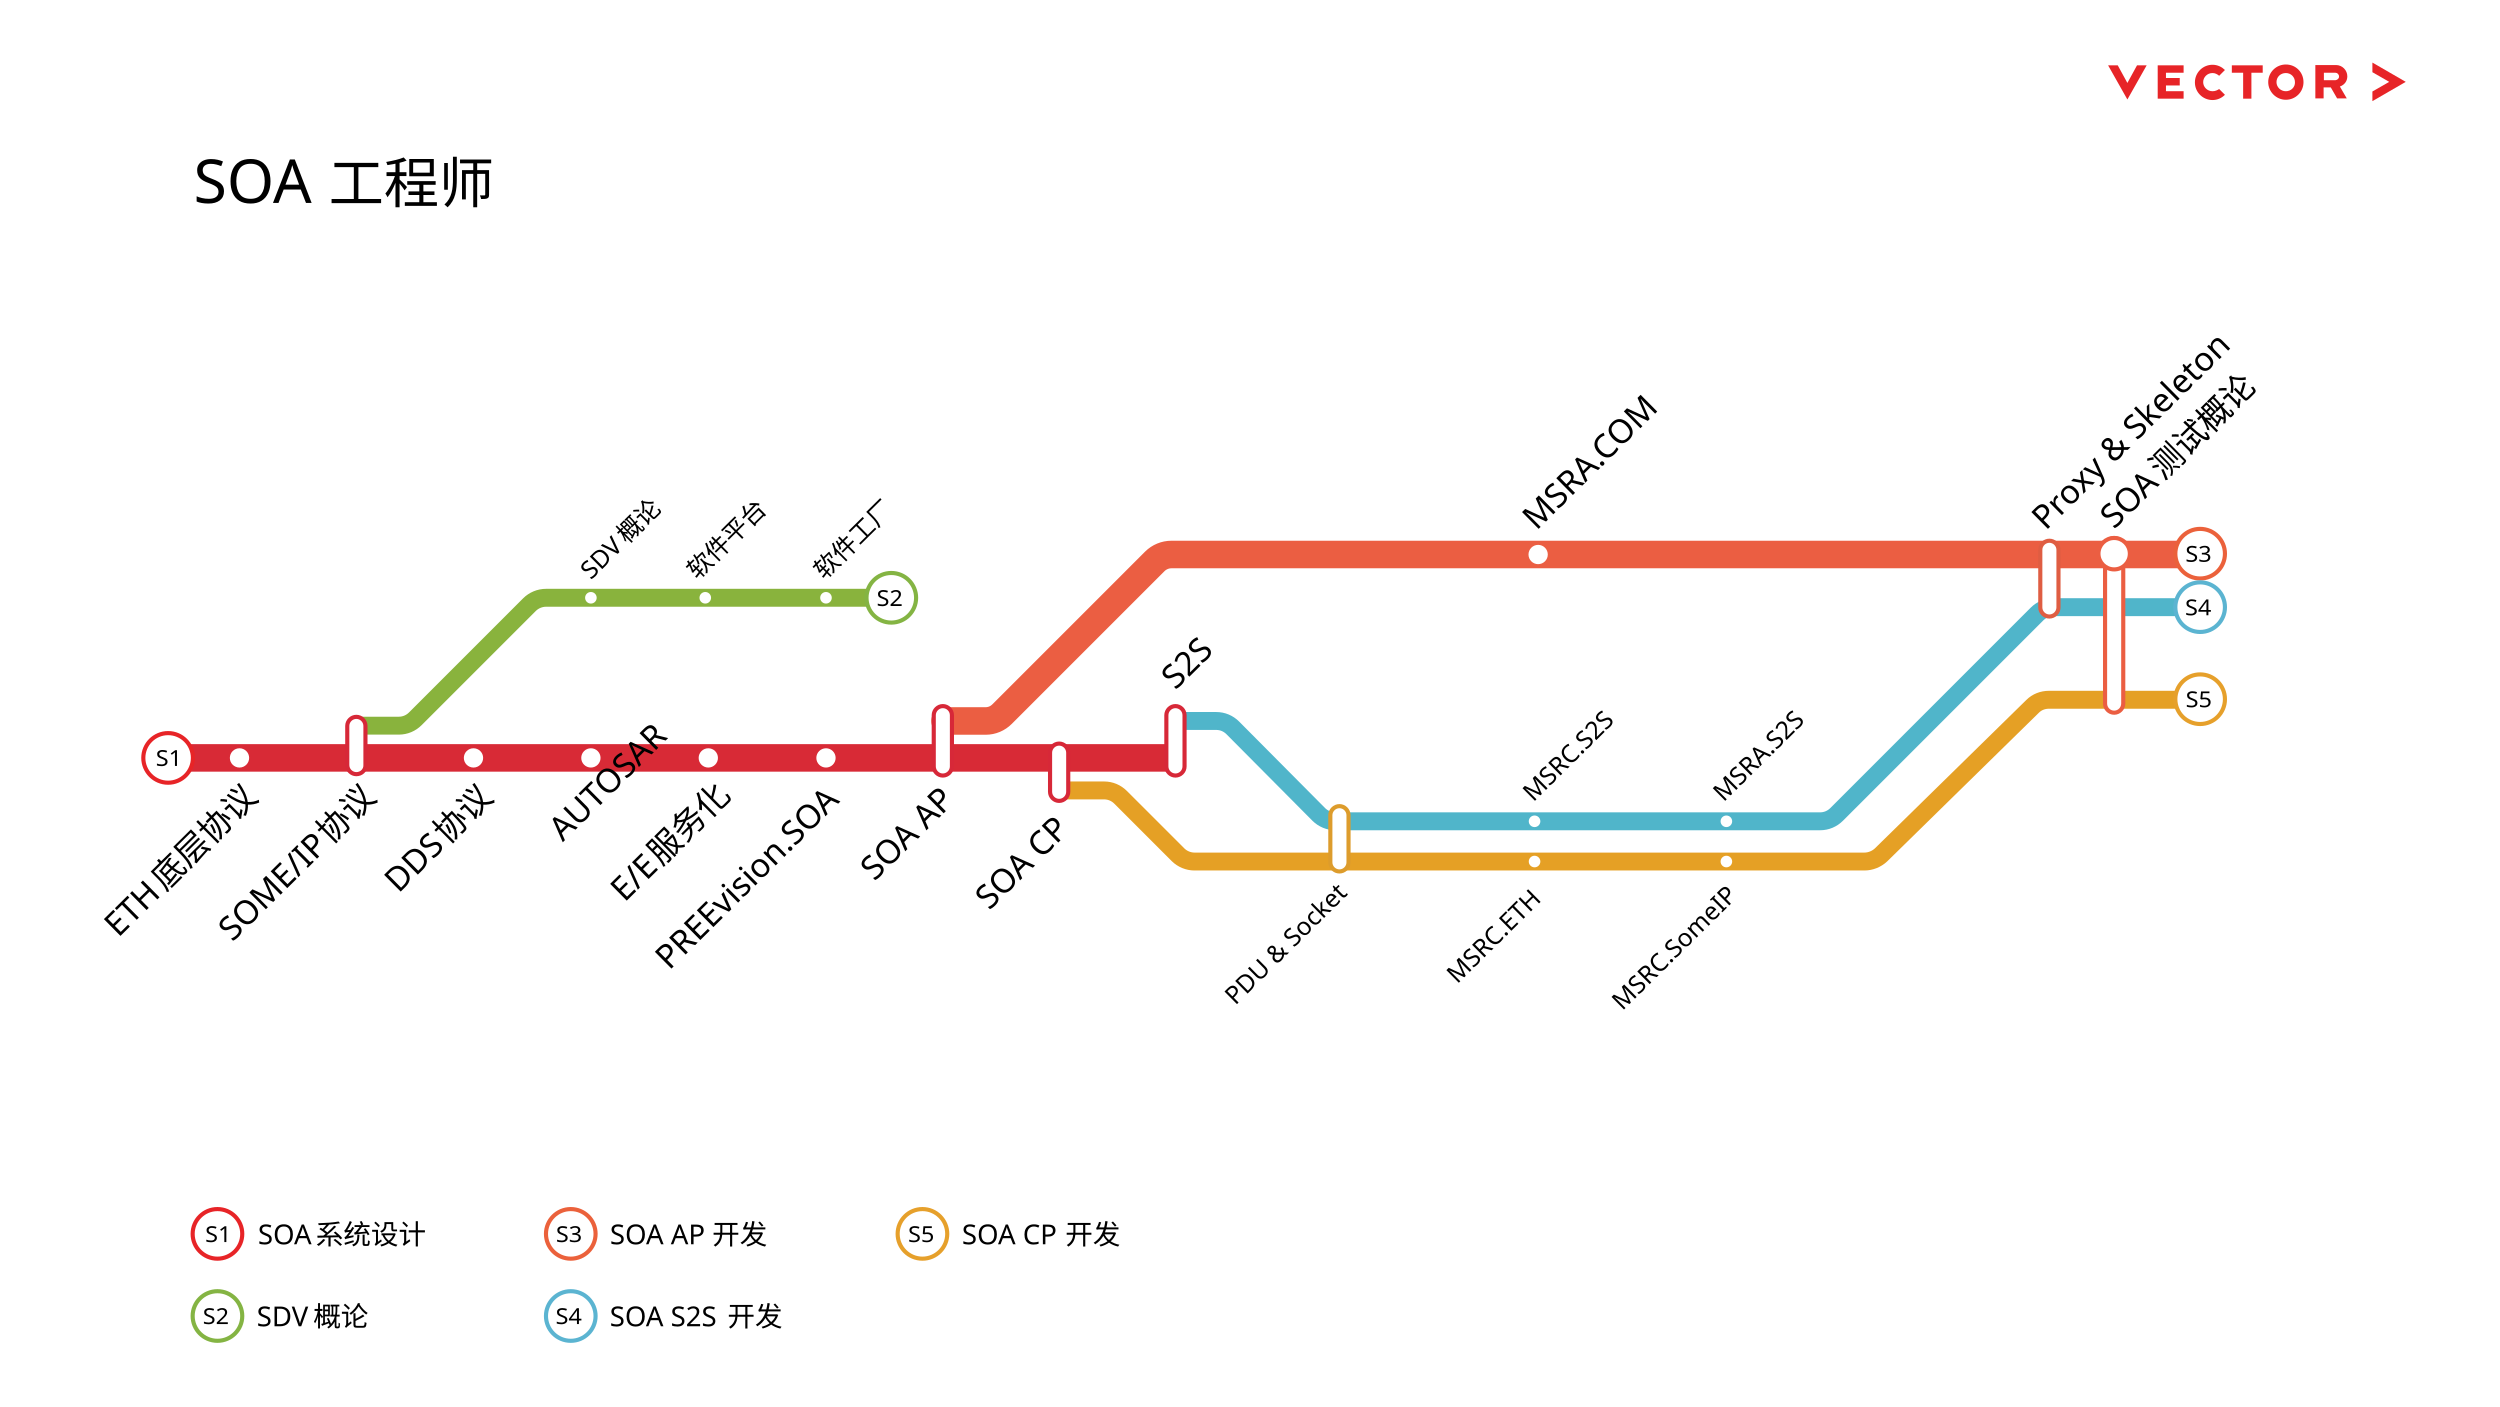
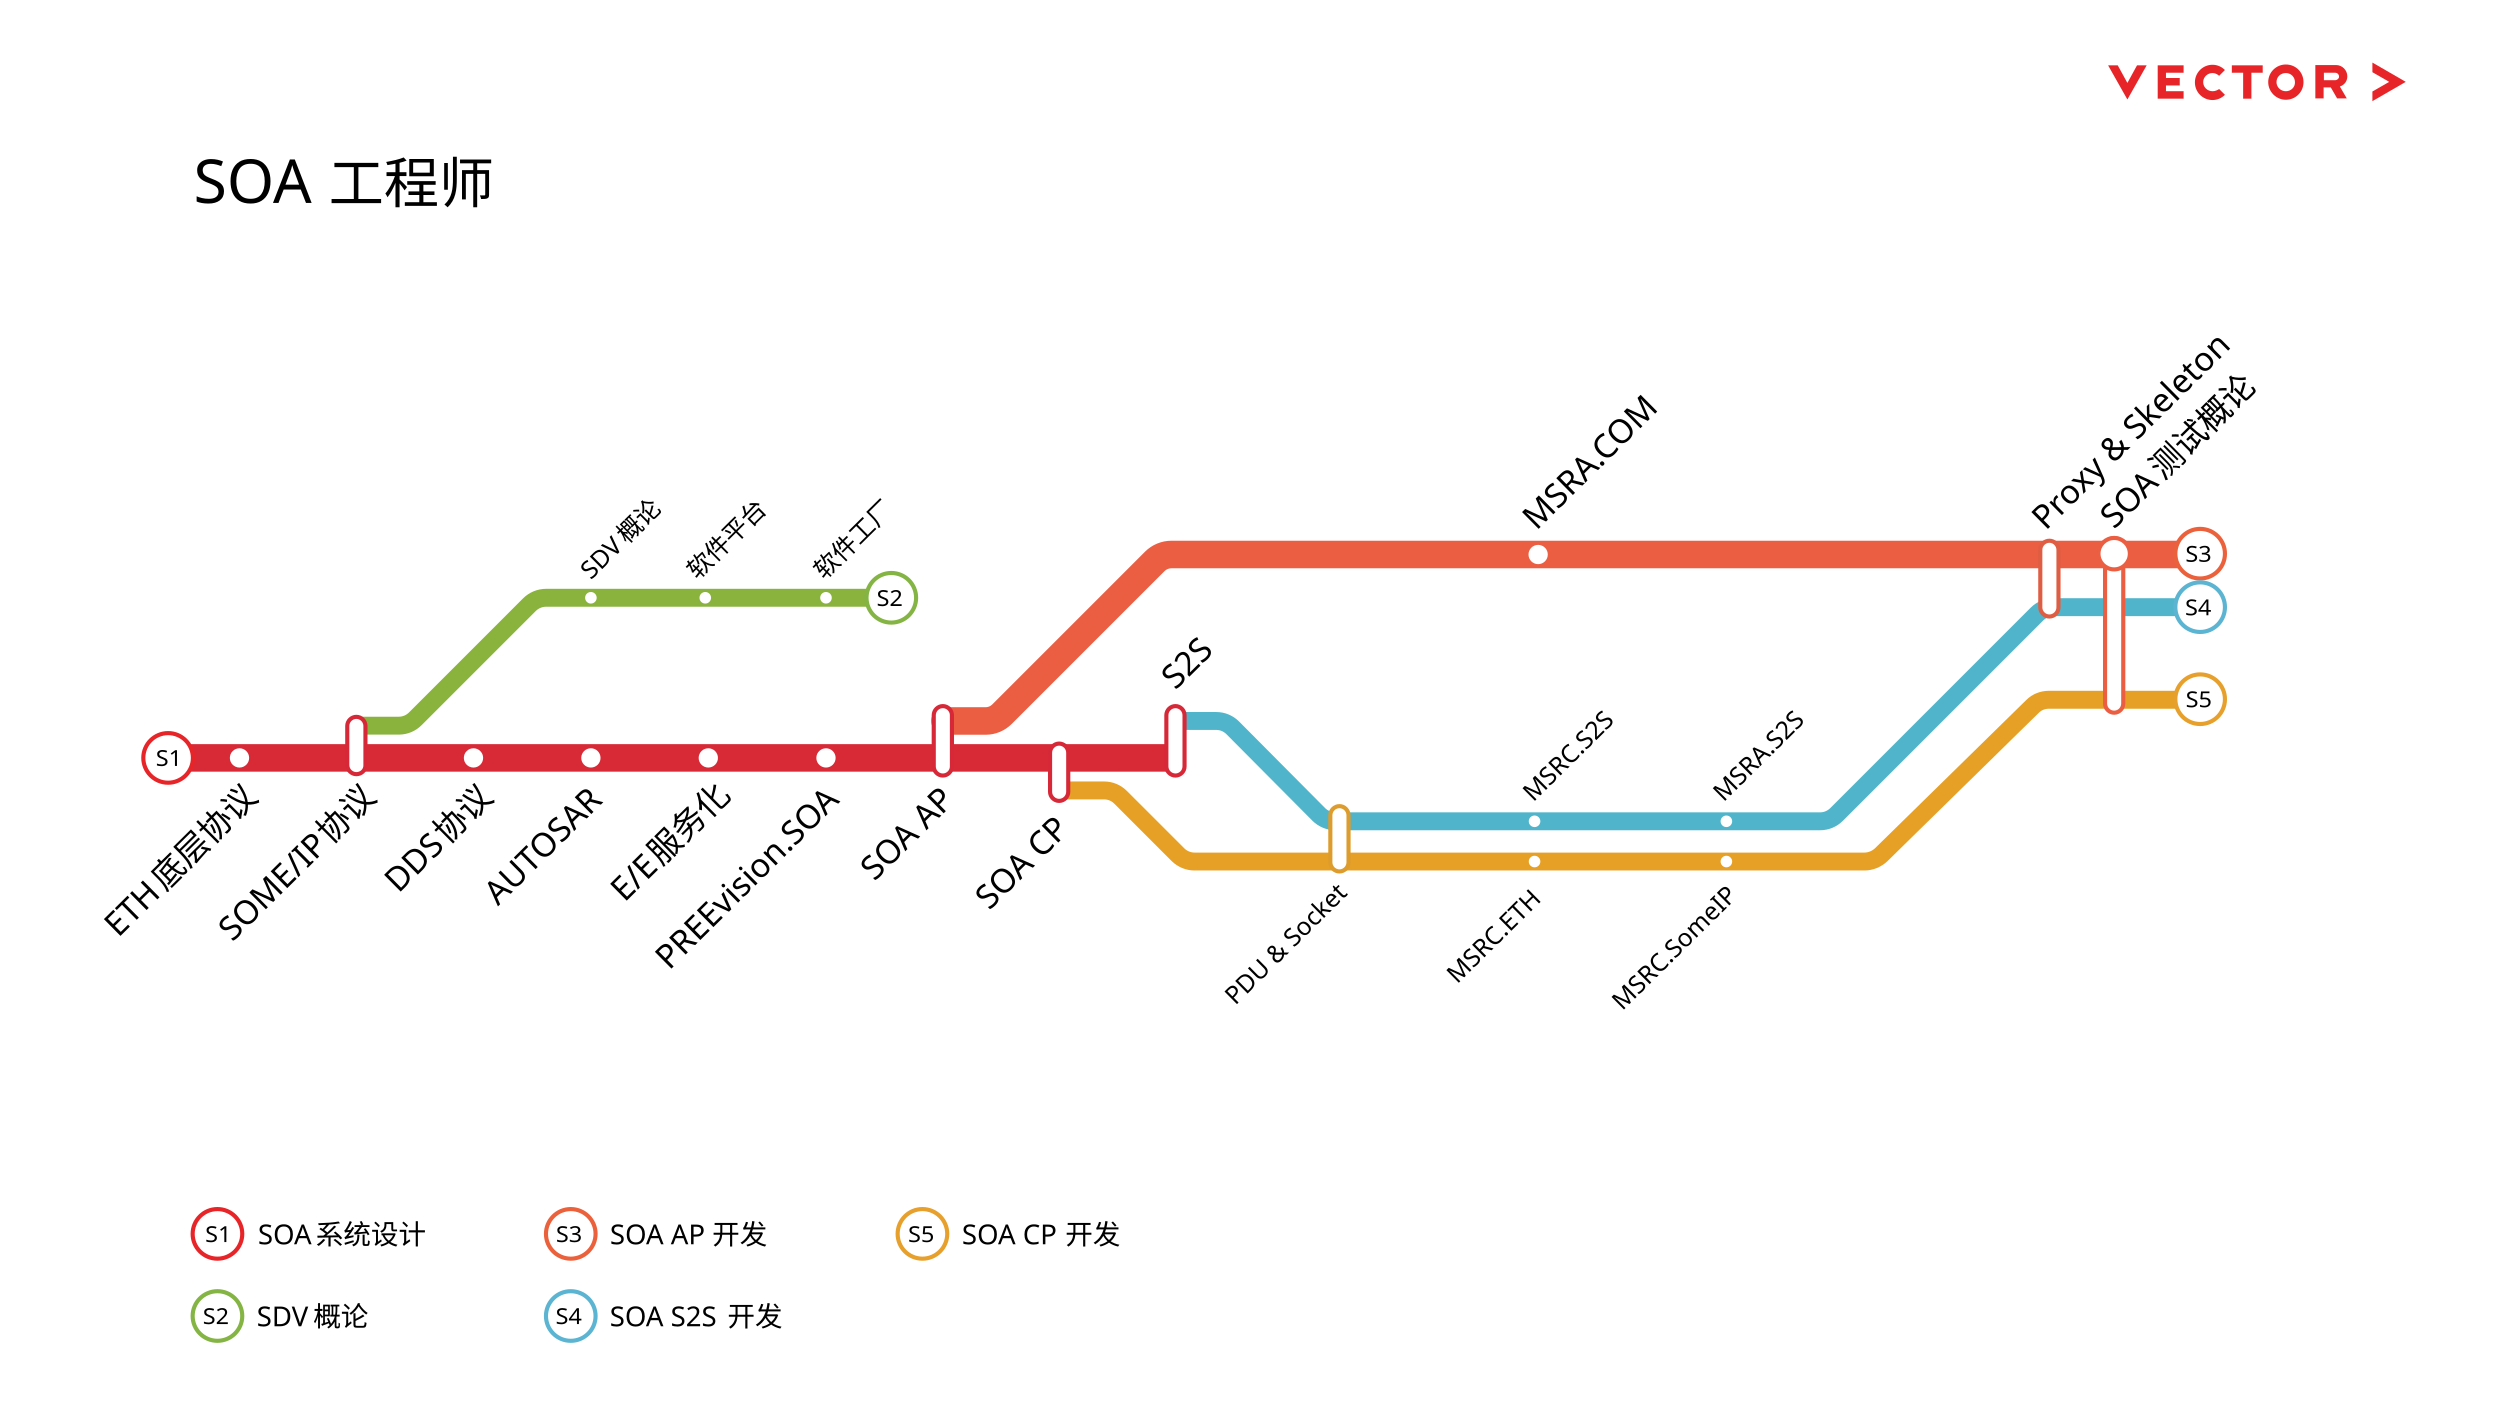
<svg xmlns="http://www.w3.org/2000/svg" version="1.1" x="0px" y="0px" viewBox="0 0 907.1 510.2" style="enable-background:new 0 0 907.1 510.2;" xml:space="preserve">
  <style type="text/css">
	.st0{fill:#FFFFFF;}
	.st1{fill:none;stroke:#D82A36;stroke-width:10;stroke-linecap:round;stroke-linejoin:round;stroke-miterlimit:10;}
	
		.st2{fill-rule:evenodd;clip-rule:evenodd;fill:none;stroke:#89B33D;stroke-width:6.5;stroke-linecap:round;stroke-linejoin:round;stroke-miterlimit:10;}
	
		.st3{fill-rule:evenodd;clip-rule:evenodd;fill:none;stroke:#EB5E42;stroke-width:6.5;stroke-linecap:round;stroke-linejoin:round;stroke-miterlimit:10;}
	.st4{fill:none;stroke:#50B5CA;stroke-width:10;stroke-linecap:round;stroke-linejoin:round;stroke-miterlimit:10;}
	.st5{fill:none;stroke:#E5A025;stroke-width:6.5;stroke-linecap:round;stroke-linejoin:round;stroke-miterlimit:10;}
	.st6{fill:none;stroke:#89B43B;stroke-width:6.5;stroke-linecap:round;stroke-linejoin:round;stroke-miterlimit:10;}
	.st7{fill:none;stroke:#89B33D;stroke-width:6.5;stroke-linecap:round;stroke-linejoin:round;stroke-miterlimit:10;}
	.st8{fill:none;stroke:#EB5E42;stroke-width:10;stroke-linecap:round;stroke-linejoin:round;stroke-miterlimit:10;}
	.st9{fill:none;stroke:#50B5CA;stroke-width:6.5;stroke-linecap:round;stroke-linejoin:round;stroke-miterlimit:10;}
	
		.st10{fill-rule:evenodd;clip-rule:evenodd;fill:none;stroke:#D82A36;stroke-width:10;stroke-linecap:round;stroke-linejoin:round;stroke-miterlimit:10;}
	.st11{fill:none;stroke:#EB5E42;stroke-width:6.5;stroke-linecap:round;stroke-linejoin:round;stroke-miterlimit:10;}
	
		.st12{fill-rule:evenodd;clip-rule:evenodd;fill:none;stroke:#50B5CA;stroke-width:6.5;stroke-linecap:round;stroke-linejoin:round;stroke-miterlimit:10;}
	
		.st13{fill-rule:evenodd;clip-rule:evenodd;fill:none;stroke:#E5A025;stroke-width:6.5;stroke-linecap:round;stroke-linejoin:round;stroke-miterlimit:10;}
	
		.st14{fill-rule:evenodd;clip-rule:evenodd;fill:none;stroke:#239B87;stroke-width:6.5;stroke-linecap:round;stroke-linejoin:round;stroke-miterlimit:10;}
	.st15{fill:none;stroke:#89B33D;stroke-width:10;stroke-linecap:round;stroke-linejoin:round;stroke-miterlimit:10;}
	.st16{fill:none;stroke:#E5A025;stroke-width:10;stroke-linecap:round;stroke-linejoin:round;stroke-miterlimit:10;}
	.st17{fill:none;stroke:#239B87;stroke-width:10;stroke-linecap:round;stroke-linejoin:round;stroke-miterlimit:10;}
	.st18{fill:none;stroke:#6A4B95;stroke-width:6.5;stroke-linecap:round;stroke-linejoin:round;stroke-miterlimit:10;}
	.st19{fill:none;stroke:#246C9C;stroke-width:6.5;stroke-linecap:round;stroke-linejoin:round;stroke-miterlimit:10;}
	.st20{fill:none;stroke:#BC4684;stroke-width:6.5;stroke-linecap:round;stroke-linejoin:round;stroke-miterlimit:10;}
	.st21{fill:none;stroke:#71181D;stroke-width:6.5;stroke-linecap:round;stroke-linejoin:round;stroke-miterlimit:10;}
	.st22{fill:none;stroke:#6B73A0;stroke-width:6.5;stroke-linecap:round;stroke-linejoin:round;stroke-miterlimit:10;}
	.st23{fill:none;stroke:#DFDB5F;stroke-width:6.5;stroke-linecap:round;stroke-linejoin:round;stroke-miterlimit:10;}
	.st24{fill:none;stroke:#239B87;stroke-width:6.5;stroke-linecap:round;stroke-linejoin:round;stroke-miterlimit:10;}
	.st25{fill:none;stroke:#6D79A7;stroke-width:6.5;stroke-linecap:round;stroke-linejoin:round;stroke-miterlimit:10;}
	.st26{display:none;}
	.st27{display:inline;opacity:0.5;fill:#DF5D42;}
	.st28{display:inline;}
	.st29{opacity:0.5;fill:#DF5D42;}
	.st30{font-family:'Inter-Regular-Adobe';}
	.st31{font-size:9.04px;}
	.st32{display:inline;opacity:0.5;fill:#6C4A94;}
	.st33{display:inline;opacity:0.5;fill:#DD9C2C;}
	.st34{opacity:0.5;fill-rule:evenodd;clip-rule:evenodd;fill:#6A4A94;}
	.st35{font-size:7.486px;}
	.st36{opacity:0.5;fill-rule:evenodd;clip-rule:evenodd;fill:#E6B340;}
	.st37{display:inline;opacity:0.5;fill:#229C85;}
	.st38{opacity:0.5;fill:#229C85;}
	.st39{font-size:7px;}
	.st40{display:inline;opacity:0.5;fill:#89B43B;}
	.st41{opacity:0.5;fill:#DD9C2C;}
	.st42{opacity:0.5;fill:#4AACBE;}
	.st43{display:inline;opacity:0.5;fill:#8BB33D;}
	.st44{fill-rule:evenodd;clip-rule:evenodd;fill:#FFFFFF;stroke:#D72838;stroke-width:1.5;stroke-miterlimit:10;}
	.st45{fill-rule:evenodd;clip-rule:evenodd;fill:#FFFFFF;stroke:#4AACBE;stroke-width:1.5;stroke-miterlimit:10;}
	
		.st46{fill-rule:evenodd;clip-rule:evenodd;fill:#FFFFFF;stroke:#EB5E42;stroke-width:1.5;stroke-linecap:round;stroke-linejoin:round;stroke-miterlimit:10;}
	
		.st47{fill-rule:evenodd;clip-rule:evenodd;fill:none;stroke:#EB5E42;stroke-width:1.5;stroke-linecap:round;stroke-linejoin:round;stroke-miterlimit:10;}
	
		.st48{fill-rule:evenodd;clip-rule:evenodd;fill:#FFFFFF;stroke:#E5A025;stroke-width:1.5;stroke-linecap:round;stroke-linejoin:round;stroke-miterlimit:10;}
	.st49{fill-rule:evenodd;clip-rule:evenodd;fill:#FFFFFF;stroke:#DD9C2C;stroke-width:1.5;stroke-miterlimit:10;}
	.st50{fill-rule:evenodd;clip-rule:evenodd;fill:#FFFFFF;stroke:#6A74A1;stroke-width:1.5;stroke-miterlimit:10;}
	.st51{fill-rule:evenodd;clip-rule:evenodd;fill:#FFFFFF;stroke:#84AC3D;stroke-width:1.5;stroke-miterlimit:10;}
	
		.st52{fill-rule:evenodd;clip-rule:evenodd;fill:#FFFFFF;stroke:#50B5CA;stroke-width:1.5;stroke-linecap:round;stroke-linejoin:round;stroke-miterlimit:10;}
	.st53{fill-rule:evenodd;clip-rule:evenodd;fill:#FFFFFF;stroke:#DF5D42;stroke-width:1.5;stroke-miterlimit:10;}
	.st54{fill-rule:evenodd;clip-rule:evenodd;fill:#FFFFFF;stroke:#E72427;stroke-width:1.5;stroke-miterlimit:10;}
	.st55{fill-rule:evenodd;clip-rule:evenodd;fill:#FFFFFF;stroke:#84B443;stroke-width:1.5;stroke-miterlimit:10;}
	.st56{fill-rule:evenodd;clip-rule:evenodd;fill:#FFFFFF;stroke:#EB613B;stroke-width:1.5;stroke-miterlimit:10;}
	.st57{fill-rule:evenodd;clip-rule:evenodd;fill:#FFFFFF;stroke:#5BB4D1;stroke-width:1.5;stroke-miterlimit:10;}
	.st58{fill-rule:evenodd;clip-rule:evenodd;fill:#FFFFFF;stroke:#E6A02B;stroke-width:1.5;stroke-miterlimit:10;}
	
		.st59{fill-rule:evenodd;clip-rule:evenodd;fill:none;stroke:#239B86;stroke-width:1.5;stroke-linecap:round;stroke-linejoin:round;stroke-miterlimit:10;}
	
		.st60{fill-rule:evenodd;clip-rule:evenodd;fill:#FFFFFF;stroke:#239B86;stroke-width:1.5;stroke-linecap:round;stroke-linejoin:round;stroke-miterlimit:10;}
	.st61{font-size:8px;}
	.st62{fill:none;}
	.st63{font-size:10px;}
	.st64{font-family:'NotoSansCJKsc-Medium-GBpc-EUC-H';}
	
		.st65{fill-rule:evenodd;clip-rule:evenodd;fill:none;stroke:#6D4A94;stroke-width:1.5;stroke-linecap:round;stroke-linejoin:round;stroke-miterlimit:10;}
	
		.st66{fill-rule:evenodd;clip-rule:evenodd;fill:#FFFFFF;stroke:#6D4A94;stroke-width:1.5;stroke-linecap:round;stroke-linejoin:round;stroke-miterlimit:10;}
	.st67{fill-rule:evenodd;clip-rule:evenodd;fill:none;stroke:#2E77AE;stroke-width:1.5;stroke-miterlimit:10;}
	.st68{fill-rule:evenodd;clip-rule:evenodd;fill:#FFFFFF;stroke:#2E77AE;stroke-width:1.5;stroke-miterlimit:10;}
	
		.st69{fill-rule:evenodd;clip-rule:evenodd;fill:none;stroke:#D84D96;stroke-width:1.5;stroke-linecap:round;stroke-linejoin:round;stroke-miterlimit:22.926;}
	
		.st70{fill-rule:evenodd;clip-rule:evenodd;fill:#FFFFFF;stroke:#D84D96;stroke-width:1.5;stroke-linecap:round;stroke-linejoin:round;stroke-miterlimit:22.926;}
	
		.st71{fill-rule:evenodd;clip-rule:evenodd;fill:none;stroke:#781B1D;stroke-width:1.5;stroke-linecap:round;stroke-linejoin:round;stroke-miterlimit:10;}
	
		.st72{fill-rule:evenodd;clip-rule:evenodd;fill:#FFFFFF;stroke:#781B1D;stroke-width:1.5;stroke-linecap:round;stroke-linejoin:round;stroke-miterlimit:10;}
	.st73{fill-rule:evenodd;clip-rule:evenodd;fill:#FFFFFF;stroke:#717CAF;stroke-width:1.5;stroke-miterlimit:10;}
	
		.st74{fill-rule:evenodd;clip-rule:evenodd;fill:#FFFFFF;stroke:#F1EC5A;stroke-width:1.5;stroke-linecap:round;stroke-linejoin:round;stroke-miterlimit:22.926;}
	.st75{font-size:9px;}
	.st76{font-size:12px;}
	.st77{font-family:'NotoSansCJKsc-Regular-GBpc-EUC-H';}
	.st78{font-family:'ClashVectorAdobe-Medium';}
	.st79{font-size:22px;}
	.st80{font-family:'NotoSansCJKsc-Bold-GBpc-EUC-H';}
	.st81{font-size:20px;}
	.st82{fill:#E72427;}
</style>
  <g id="背景">
    <rect x="-8.5" y="-8.5" class="st0" width="924.1" height="527.2" />
  </g>
  <g id="线路">
    <line class="st1" x1="65.6" y1="275" x2="425" y2="275" />
    <path class="st7" d="M131,263.3h13.7c2.3,0,4.4-0.9,6-2.5l41.4-41.4c1.6-1.6,3.8-2.5,6-2.5h119.5" />
    <path class="st8" d="M342.9,261.6h14.7c2.3,0,4.4-0.9,6-2.5l55.4-55.4c1.6-1.6,3.8-2.5,6-2.5h367.1" />
    <path class="st9" d="M428.6,261.6h12.7c2.3,0,4.4,0.9,6,2.5l31.2,31.4c1.6,1.6,3.8,2.5,6,2.5h175.9c2.3,0,4.4-0.9,6-2.5l72.7-72.7   c1.6-1.6,3.8-2.5,6-2.5h47" />
    <path class="st5" d="M384.1,286.8h16.5c2.3,0,4.4,0.9,6,2.5l20.8,20.8c1.6,1.6,3.8,2.5,6,2.5h243.1c2.2,0,4.4-0.9,6-2.4l55-53.9   c1.6-1.6,3.7-2.4,6-2.4h48.7" />
  </g>
  <g id="延申" class="st26">
    <path class="st27" d="M842.9,196.5c-0.1,0-0.3,0-0.4,0h-74.1c-2.8,0-5,2.2-5,5s2.2,5,5,5h74.1c0.1,0,0.3,0,0.4,0   c-1-1.4-1.6-3.1-1.6-5C841.3,199.6,841.9,197.9,842.9,196.5z" />
    <g class="st28">
      <g>
        <path class="st29" d="M848.4,201.5c0-2.6-2-4.7-4.6-5c-1,1.4-1.6,3.1-1.6,5c0,1.9,0.6,3.6,1.6,5     C846.4,206.2,848.4,204.1,848.4,201.5z" />
        <path class="st29" d="M850.8,193c-2.8,0-5.4,1.4-6.9,3.5c2.6,0.2,4.6,2.3,4.6,5s-2,4.7-4.6,5c1.5,2.1,4.1,3.5,6.9,3.5     c4.7,0,8.5-3.8,8.5-8.5S855.5,193,850.8,193z" />
      </g>
      <text transform="matrix(1.0644 0 0 1 845.71 205.1001)" class="st0 st30 st31">T1</text>
    </g>
    <path class="st32" d="M842.9,214c-0.1,0-0.3,0-0.4,0h-74.1c-2.8,0-5,2.2-5,5s2.2,5,5,5h74.1c0.1,0,0.3,0,0.4,0   c-1-1.4-1.6-3.1-1.6-5C841.3,217.1,841.9,215.4,842.9,214z" />
    <path class="st33" d="M842.9,231.4c-0.1,0-0.3,0-0.4,0h-74.1c-2.8,0-5,2.2-5,5s2.2,5,5,5h74.1c0.1,0,0.3,0,0.4,0   c-1-1.4-1.6-3.1-1.6-5C841.3,234.5,841.9,232.8,842.9,231.4z" />
    <g class="st28">
      <circle class="st34" cx="850.8" cy="218.9" r="8.5" />
      <text transform="matrix(1.0644 0 0 1 845.7301 221.7922)" class="st0 st30 st35">T6</text>
    </g>
    <g class="st28">
      <circle class="st36" cx="850.8" cy="236.4" r="8.5" />
      <text transform="matrix(1.0644 0 0 1 845.8372 239.2292)" class="st0 st30 st35">T5</text>
    </g>
    <path class="st37" d="M841.4,250.6h-73.5c-1.8,0-3.3,1.5-3.3,3.3s1.5,3.3,3.3,3.3h73.5c-0.5-1-0.8-2.1-0.8-3.3   S840.9,251.5,841.4,250.6z" />
    <g class="st28">
      <g>
        <path class="st38" d="M846.3,253.8c0-1.8-1.5-3.3-3.3-3.3h-0.6c-0.5,1-0.8,2.1-0.8,3.3s0.3,2.3,0.8,3.3h0.6     C844.8,257.1,846.3,255.6,846.3,253.8z" />
        <path class="st38" d="M848.7,246.7c-2.7,0-5.1,1.6-6.3,3.8h0.6c1.8,0,3.3,1.5,3.3,3.3s-1.5,3.3-3.3,3.3h-0.6     c1.2,2.3,3.6,3.8,6.3,3.8c3.9,0,7.1-3.2,7.1-7.1C855.8,249.9,852.6,246.7,848.7,246.7z" />
      </g>
      <text transform="matrix(1.0644 0 0 1 843.9997 256.7073)" class="st0 st30 st39">T9</text>
    </g>
  </g>
  <g id="站点">
    <path class="st44" d="M129.3,280.9L129.3,280.9c-1.8,0-3.3-1.5-3.3-3.3v-14.2c0-1.8,1.5-3.3,3.3-3.3h0c1.8,0,3.3,1.5,3.3,3.3v14.2   C132.7,279.4,131.2,280.9,129.3,280.9z" />
    <path class="st44" d="M384.3,290.6L384.3,290.6c-1.8,0-3.3-1.5-3.3-3.3v-14.2c0-1.8,1.5-3.3,3.3-3.3l0,0c1.8,0,3.3,1.5,3.3,3.3   v14.2C387.6,289.1,386.1,290.6,384.3,290.6z" />
    <path class="st44" d="M342.1,281.4L342.1,281.4c-1.8,0-3.3-1.5-3.3-3.3v-18.6c0-1.8,1.5-3.3,3.3-3.3l0,0c1.8,0,3.3,1.5,3.3,3.3   v18.6C345.4,279.9,343.9,281.4,342.1,281.4z" />
    <path class="st44" d="M426.5,281.4L426.5,281.4c-1.8,0-3.3-1.5-3.3-3.3v-18.6c0-1.8,1.5-3.3,3.3-3.3l0,0c1.8,0,3.3,1.5,3.3,3.3   v18.6C429.8,279.9,428.3,281.4,426.5,281.4z" />
    <g>
      <path class="st46" d="M767.1,258.6L767.1,258.6c-1.8,0-3.3-1.5-3.3-3.3v-56.8c0-1.8,1.5-3.3,3.3-3.3l0,0c1.8,0,3.3,1.5,3.3,3.3    v56.8C770.4,257.1,768.9,258.6,767.1,258.6z" />
      <circle class="st46" cx="767.1" cy="200.9" r="5.7" />
    </g>
    <path class="st49" d="M486,316.2L486,316.2c-1.8,0-3.3-1.5-3.3-3.3v-17.1c0-1.8,1.5-3.3,3.3-3.3l0,0c1.8,0,3.3,1.5,3.3,3.3v17.1   C489.3,314.7,487.8,316.2,486,316.2z" />
    <path class="st53" d="M743.6,223.7L743.6,223.7c-1.8,0-3.3-1.5-3.3-3.3v-20.9c0-1.8,1.5-3.3,3.3-3.3l0,0c1.8,0,3.3,1.5,3.3,3.3   v20.9C746.9,222.2,745.4,223.7,743.6,223.7z" />
    <circle class="st0" cx="86.9" cy="275" r="3.5" />
    <circle class="st0" cx="171.8" cy="275" r="3.5" />
    <circle class="st0" cx="214.4" cy="275" r="3.5" />
    <circle class="st0" cx="257" cy="275" r="3.5" />
    <circle class="st0" cx="299.7" cy="275" r="3.5" />
    <circle class="st0" cx="558.1" cy="201.2" r="3.5" />
    <circle class="st0" cx="556.8" cy="298" r="2.1" />
    <circle class="st0" cx="626.4" cy="298" r="2.1" />
    <circle class="st0" cx="556.8" cy="312.6" r="2.1" />
    <circle class="st0" cx="626.4" cy="312.6" r="2.1" />
    <circle class="st0" cx="214.4" cy="216.9" r="2.1" />
    <circle class="st0" cx="255.9" cy="216.9" r="2.1" />
    <circle class="st0" cx="299.7" cy="216.9" r="2.1" />
  </g>
  <g id="路线名">
    <g>
      <circle class="st54" cx="78.9" cy="447.7" r="9" />
      <text transform="matrix(1.0644 0 0 1 74.4296 450.6653)" class="st30 st61">S1</text>
    </g>
    <g>
      <circle class="st54" cx="61" cy="275" r="9" />
      <text transform="matrix(1.0644 0 0 1 56.5105 277.9153)" class="st30 st61">S1</text>
    </g>
    <rect x="93.6" y="442.7" class="st62" width="101.1" height="10.1" />
    <text transform="matrix(1 0 0 1 93.5835 451.4756)">
      <tspan x="0" y="0" class="st30 st63">SOA</tspan>
      <tspan x="21" y="0" class="st64 st63">系统设计</tspan>
    </text>
    <g>
      <circle class="st55" cx="78.9" cy="477.5" r="9" />
      <text transform="matrix(1.0644 0 0 1 73.5648 480.4153)" class="st30 st61">S2</text>
    </g>
    <g>
      <circle class="st55" cx="323.4" cy="216.9" r="9" />
      <text transform="matrix(1.0644 0 0 1 318.0527 219.8737)" class="st30 st61">S2</text>
    </g>
    <rect x="93.2" y="472.4" class="st62" width="101.1" height="10.1" />
    <text transform="matrix(1 0 0 1 93.1512 481.2256)">
      <tspan x="0" y="0" class="st30 st63">SDV</tspan>
      <tspan x="20.5" y="0" class="st64 st63">概论</tspan>
    </text>
    <g>
      <circle class="st56" cx="207.1" cy="447.7" r="9" />
      <text transform="matrix(1.0644 0 0 1 201.6976 450.6653)" class="st30 st61">S3</text>
    </g>
    <g>
      <circle class="st56" cx="798.3" cy="200.9" r="9" />
      <text transform="matrix(1.0644 0 0 1 792.9337 203.8346)" class="st30 st61">S3</text>
    </g>
    <rect x="221.3" y="442.7" class="st62" width="101.1" height="10.1" />
    <text transform="matrix(1 0 0 1 221.3009 451.4756)">
      <tspan x="0" y="0" class="st30 st63">SOA AP</tspan>
      <tspan x="37.1" y="0" class="st64 st63">开发</tspan>
    </text>
    <g>
      <circle class="st57" cx="207.1" cy="477.5" r="9" />
      <text transform="matrix(1.0644 0 0 1 201.577 480.4153)" class="st30 st61">S4</text>
    </g>
    <g>
      <circle class="st57" cx="798.3" cy="220.3" r="9" />
      <text transform="matrix(1.0644 0 0 1 792.8131 223.2487)" class="st30 st61">S4</text>
    </g>
    <rect x="221.2" y="472.4" class="st62" width="101.1" height="10.1" />
    <text transform="matrix(1 0 0 1 221.2406 481.2256)">
      <tspan x="0" y="0" class="st30 st63">SOA S2S</tspan>
      <tspan x="42.7" y="0" class="st64 st63">开发</tspan>
    </text>
    <g>
      <circle class="st58" cx="334.7" cy="447.7" r="9" />
      <text transform="matrix(1.0644 0 0 1 329.4684 450.6653)" class="st30 st61">S5</text>
    </g>
    <g>
      <circle class="st58" cx="798.3" cy="253.7" r="9" />
      <text transform="matrix(1.0644 0 0 1 793.0378 256.6057)" class="st30 st61">S5</text>
    </g>
    <rect x="349" y="442.7" class="st62" width="101.1" height="10.1" />
    <text transform="matrix(1 0 0 1 349.0197 451.4756)">
      <tspan x="0" y="0" class="st30 st63">SOA CP</tspan>
      <tspan x="37.5" y="0" class="st64 st63">开发</tspan>
    </text>
  </g>
  <g id="站点文字">
    <text transform="matrix(0.711 -0.7032 0.7032 0.711 588.6387 366.9019)" class="st30 st75">MSRC.SomeIP</text>
    <text transform="matrix(0.711 -0.7032 0.7032 0.711 528.7012 357.1891)" class="st30 st75">MSRC.ETH</text>
    <text transform="matrix(0.711 -0.7032 0.7032 0.711 448.2011 364.9469)" class="st30 st75">PDU &amp; Socket</text>
    <text transform="matrix(0.711 -0.7032 0.7032 0.711 42.8916 340.3868)">
      <tspan x="0" y="0" class="st30 st76">ETH</tspan>
      <tspan x="23.9" y="0" class="st77 st76">底层协议</tspan>
    </text>
    <text transform="matrix(0.711 -0.7032 0.7032 0.711 84.3161 341.9356)">
      <tspan x="0" y="0" class="st30 st76">SOME/IP</tspan>
      <tspan x="50.1" y="0" class="st77 st76">协议</tspan>
    </text>
    <text transform="matrix(0.711 -0.7032 0.7032 0.711 144.57 324.3136)">
      <tspan x="0" y="0" class="st30 st76">DDS</tspan>
      <tspan x="25" y="0" class="st77 st76">协议</tspan>
    </text>
-     <text transform="matrix(0.711 -0.7032 0.7032 0.711 204.195 305.6222)" class="st30 st76">AUTOSAR</text>
+     <text transform="matrix(0.711 -0.7032 0.7032 0.711 180.675 328.8822)" class="st30 st76">AUTOSAR</text>
    <text transform="matrix(0.711 -0.7032 0.7032 0.711 226.5927 327.5934)">
      <tspan x="0" y="0" class="st30 st76">E/E</tspan>
      <tspan x="18.8" y="0" class="st77 st76">服务化</tspan>
    </text>
    <text transform="matrix(0.711 -0.7032 0.7032 0.711 242.8152 352.2433)" class="st30 st76">PREEvision.SOA</text>
    <text transform="matrix(0.711 -0.7032 0.7032 0.711 317.2746 319.9366)" class="st30 st76">SOA AP</text>
    <text transform="matrix(0.711 -0.7032 0.7032 0.711 358.9404 330.4864)" class="st30 st76">SOA CP</text>
    <text transform="matrix(0.711 -0.7032 0.7032 0.711 625.3643 291.1705)" class="st30 st75">MSRA.S2S</text>
    <text transform="matrix(0.711 -0.7032 0.7032 0.711 556.333 291.171)" class="st30 st75">MSRC.S2S</text>
    <text transform="matrix(0.711 -0.7032 0.7032 0.711 426.4629 250.5616)" class="st30 st76">S2S</text>
    <text transform="matrix(0.711 -0.7032 0.7032 0.711 557.4641 192.6974)" class="st30 st76">MSRA.COM</text>
    <text transform="matrix(0.711 -0.7032 0.7032 0.711 742.2588 192.6974)" class="st30 st76">Proxy &amp; Skeleton </text>
    <text transform="matrix(0.711 -0.7032 0.7032 0.711 767.0726 192.2389)">
      <tspan x="0" y="0" class="st30 st76">SOA</tspan>
      <tspan x="25.2" y="0" class="st77 st76">测试概论</tspan>
    </text>
    <text transform="matrix(0.711 -0.7032 0.7032 0.711 214.3969 210.5816)">
      <tspan x="0" y="0" class="st30 st75">SDV</tspan>
      <tspan x="18.5" y="0" class="st77 st75">概论</tspan>
    </text>
    <text transform="matrix(0.711 -0.7032 0.7032 0.711 253.0388 210.5816)" class="st77 st75">软件平台</text>
    <text transform="matrix(0.711 -0.7032 0.7032 0.711 299.0559 210.5816)" class="st77 st75">软件工厂</text>
  </g>
  <g id="路线序号">
</g>
  <g id="标题">
    <text transform="matrix(1 0 0 1 70.2225 73.6388)" class="st78 st79">SOA</text>
    <text transform="matrix(1 0 0 1 119.2601 73.6388)" class="st80 st81">工程师</text>
    <g>
      <polygon class="st82" points="860.8,26.2 860.8,22.7 872.9,29.7 860.8,36.7 860.8,33.2 866.9,29.7   " />
      <path class="st82" d="M775.4,23.7l-3.5,6.4l-3.5-6.4h-3.5l7,12.4l7-12.4H775.4z M802.8,33.1c-1.9,0-3.4-1.5-3.4-3.3    s1.5-3.3,3.4-3.3c0.9,0,1.7,0.4,2.4,1l2.1-2.1c-1.1-1.1-2.7-1.9-4.5-1.9c-3.5,0-6.4,2.8-6.4,6.4s2.9,6.4,6.4,6.4    c1.7,0,3.3-0.7,4.5-1.9l-2.1-2.1C804.6,32.7,803.8,33.1,802.8,33.1L802.8,33.1z M809.8,26.4h4.1v9.4h3v-9.4h4.1v-2.7h-11.2V26.4z     M782.9,35.8h9.4v-2.7h-6.4v-2.1h5v-2.7h-5v-1.9h6.4v-2.7h-9.4V35.8z M829.4,23.4c-3.5,0-6.4,2.8-6.4,6.4c0,3.5,2.9,6.4,6.4,6.4    c3.5,0,6.4-2.8,6.4-6.4C835.8,26.2,833,23.4,829.4,23.4 M829.4,33.1c-1.9,0-3.4-1.5-3.4-3.3c0-1.9,1.5-3.3,3.4-3.3    c1.9,0,3.3,1.5,3.3,3.3C832.8,31.6,831.3,33.1,829.4,33.1 M851.7,27.7c0-2.2-1.8-4.1-4.1-4.1h-7.5v12.1h3v-4h2.6l2.3,4h3.5    l-2.5-4.3C850.7,30.8,851.7,29.4,851.7,27.7L851.7,27.7z M847.4,29.1h-4.2v-2.7h4.2c0.7,0,1.3,0.6,1.3,1.4    C848.7,28.5,848.1,29,847.4,29.1" />
    </g>
  </g>
</svg>
